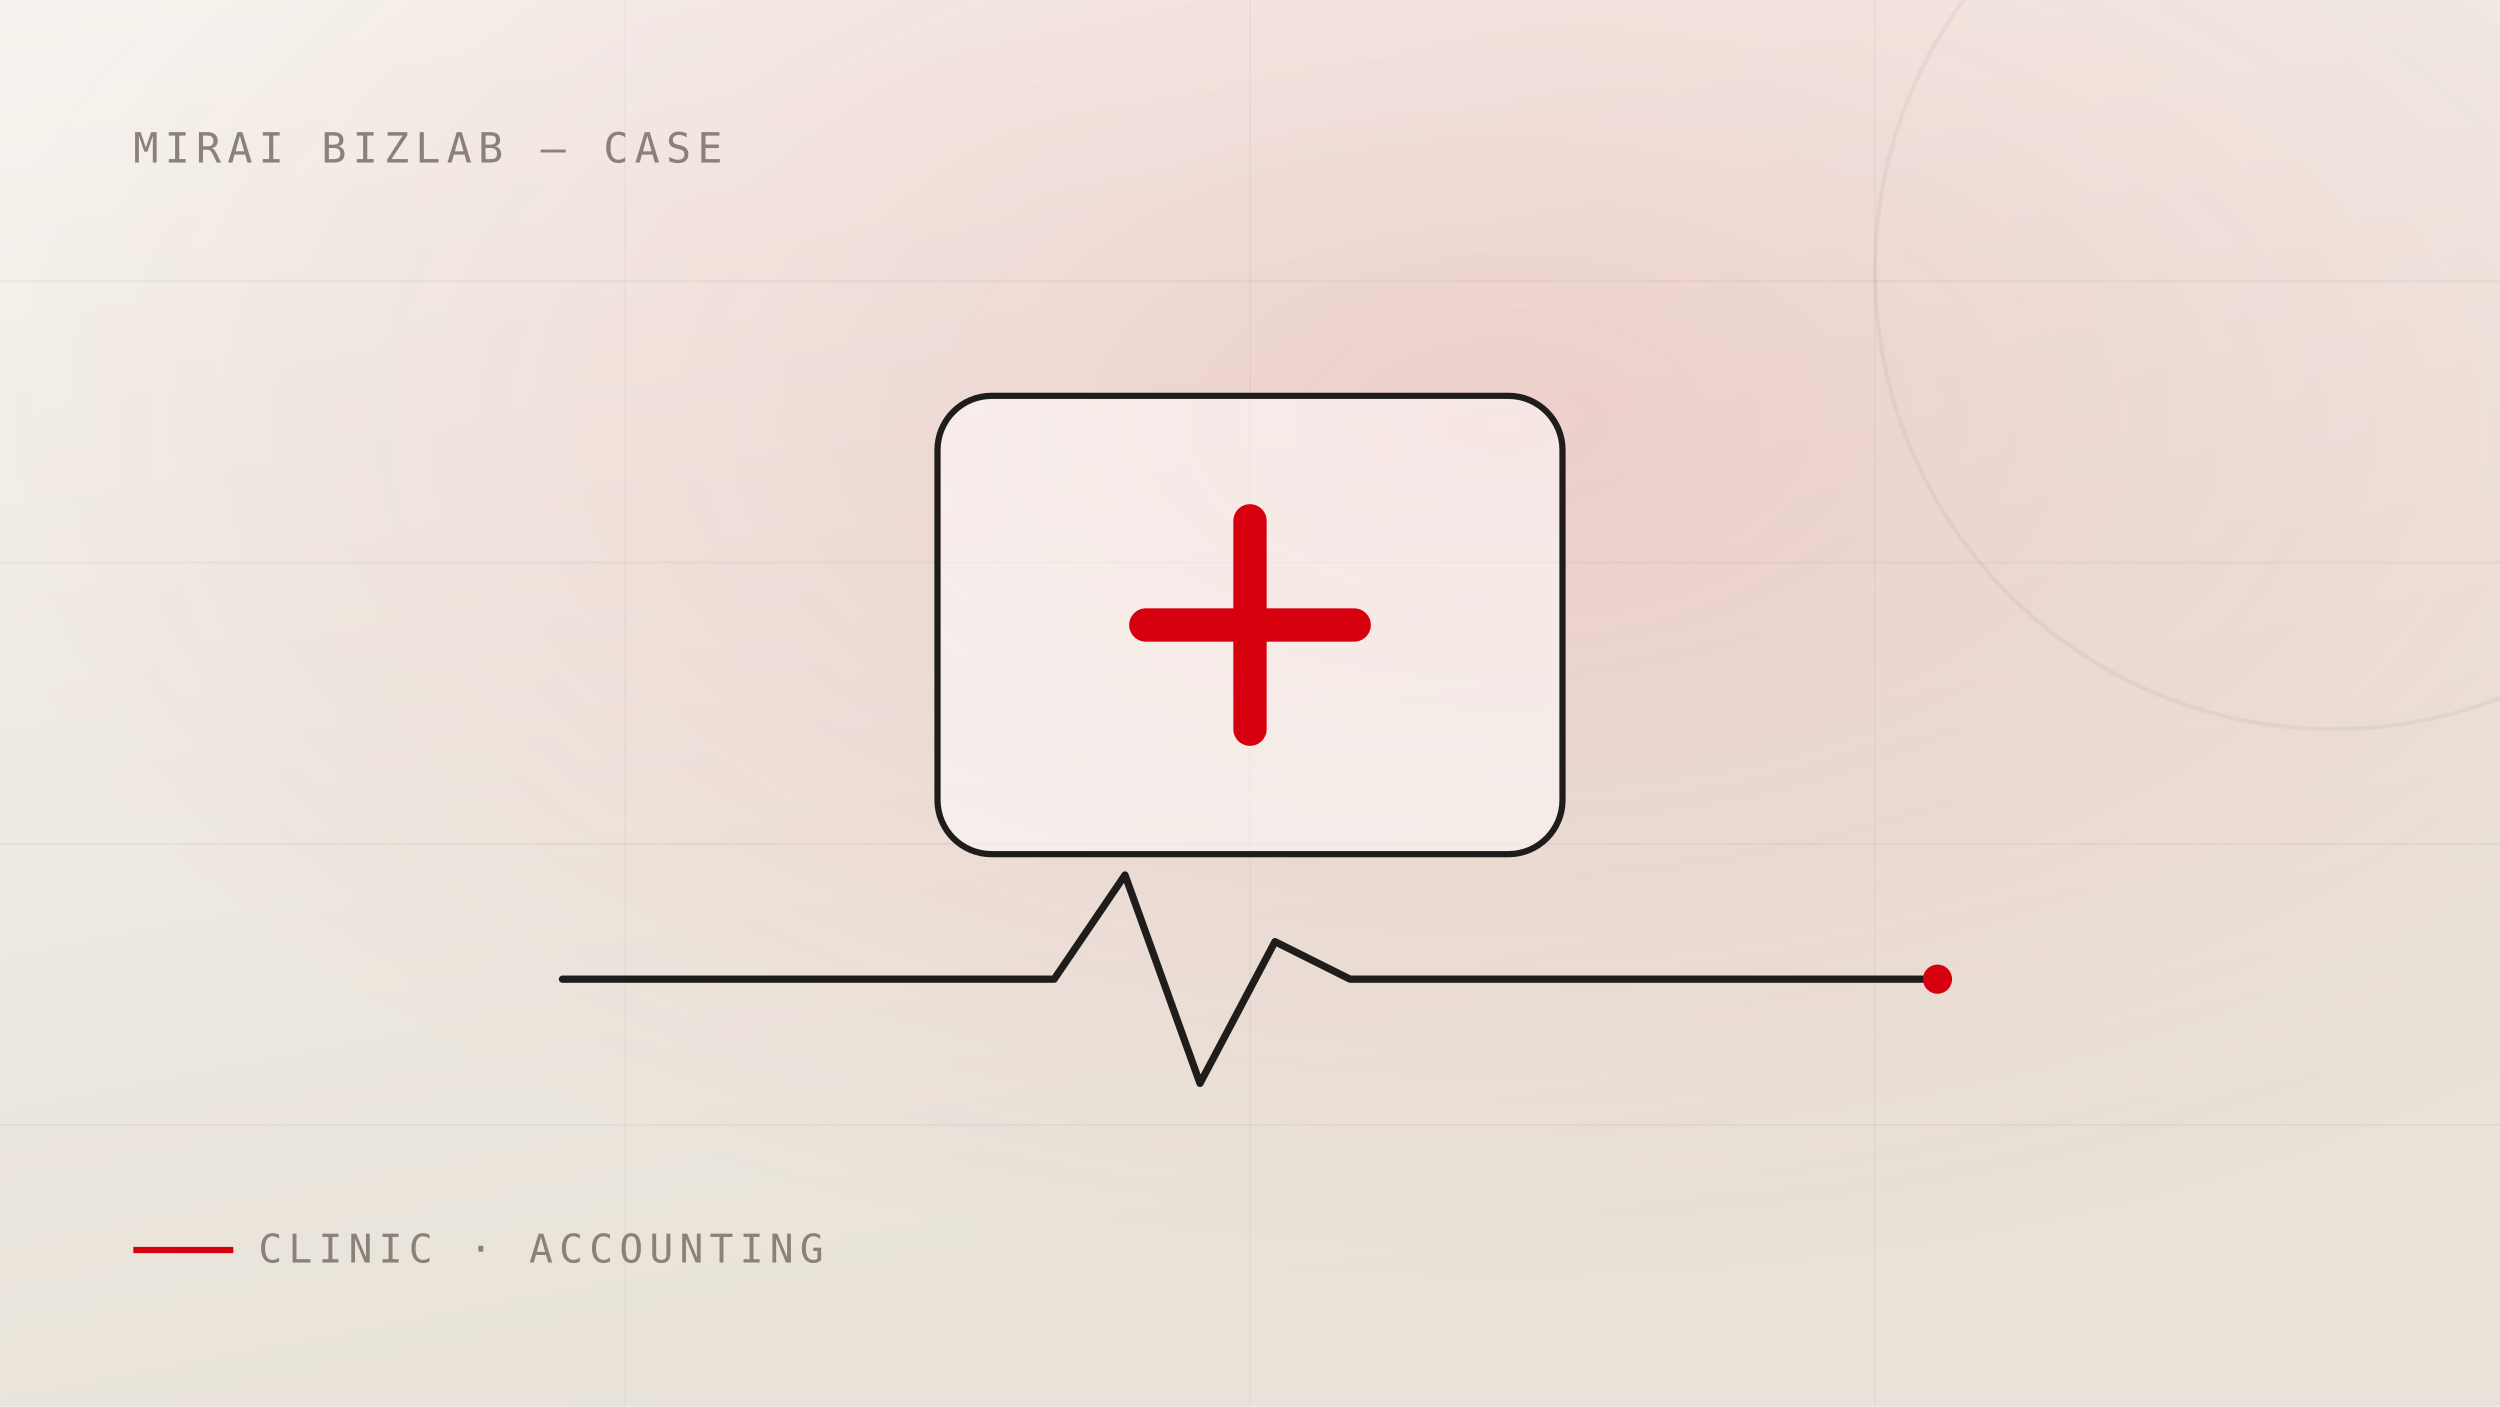
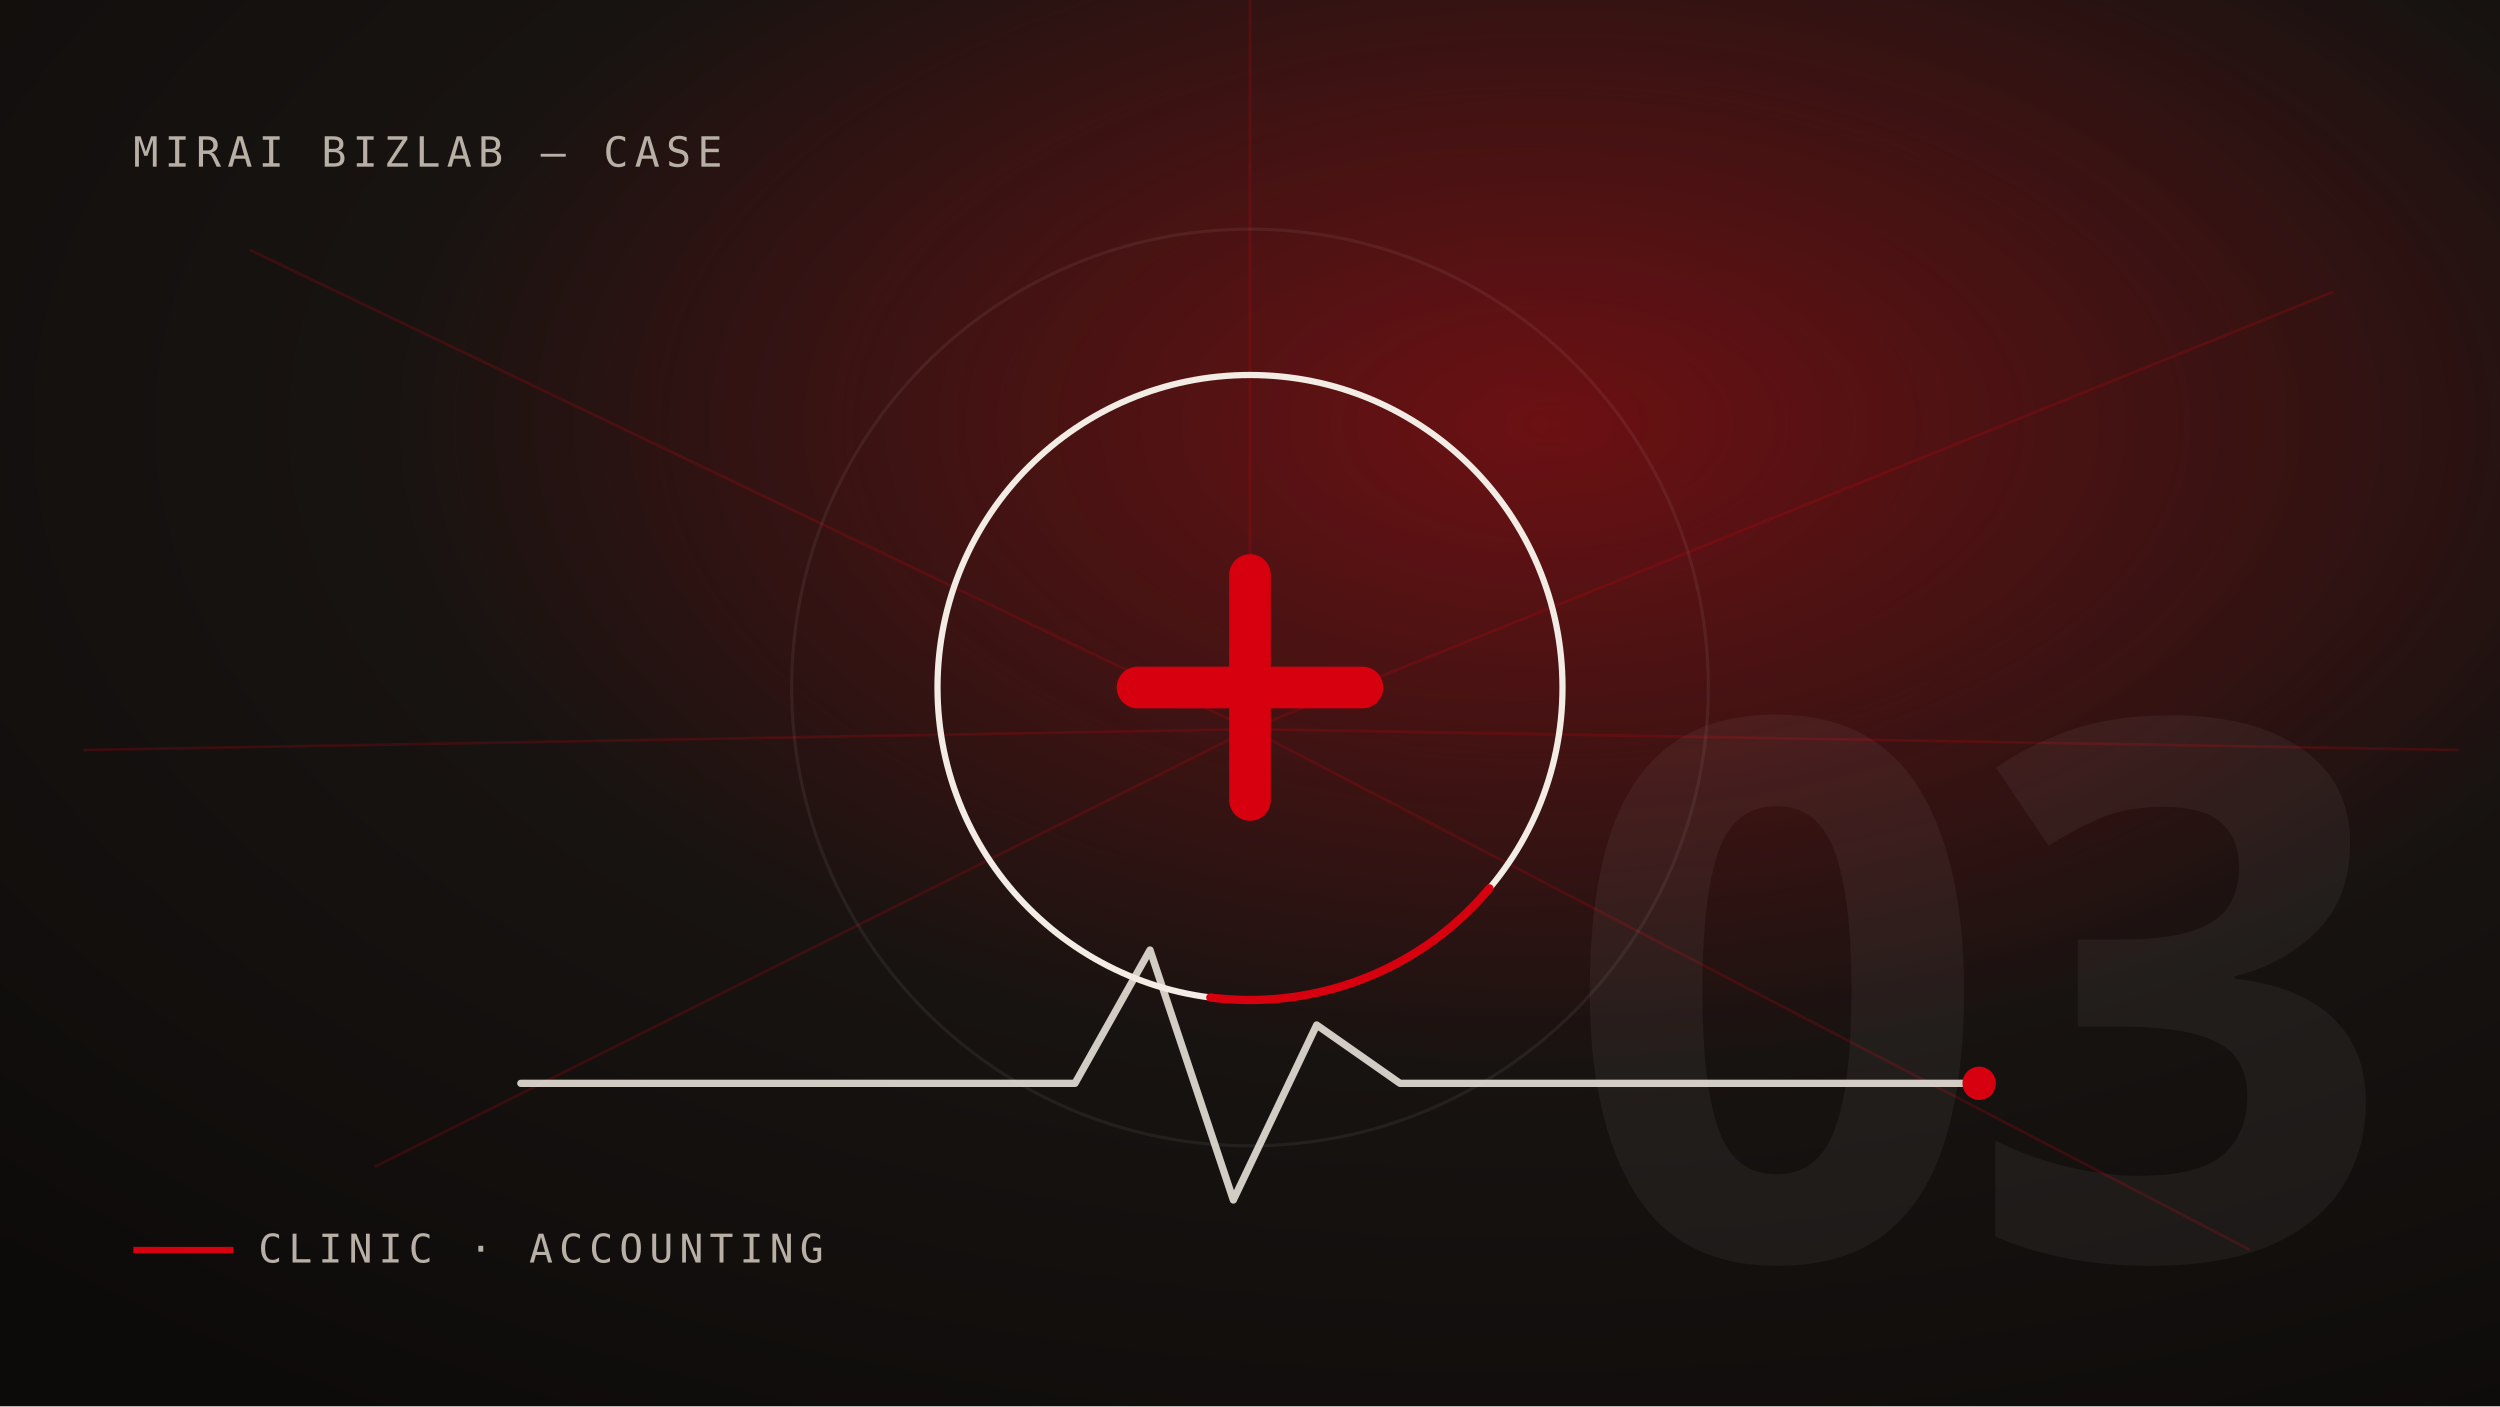
- <svg xmlns="http://www.w3.org/2000/svg" viewBox="0 0 1200 675" width="1200" height="675" role="img" aria-label="A medical cross card with a pulse line">
+ <svg xmlns="http://www.w3.org/2000/svg" viewBox="0 0 1200 675" width="1200" height="675" role="img" aria-label="Clinic cross and pulse, dramatic dark composition">
  <defs>
-     <linearGradient id="mcaP" x1="0" y1="0" x2="0.35" y2="1">
-       <stop offset="0" stop-color="#f6f3ee" />
-       <stop offset="1" stop-color="#e8e2d8" />
-     </linearGradient>
-     <radialGradient id="mcaG" cx="60%" cy="30%" r="62%">
-       <stop offset="0" stop-color="#d7000f" stop-opacity="0.12" />
+     <radialGradient id="r3bg" cx="60%" cy="30%" r="85%">
+       <stop offset="0" stop-color="#241b16" />
+       <stop offset="0.6" stop-color="#161210" />
+       <stop offset="1" stop-color="#0d0b0a" />
+     </radialGradient>
+     <radialGradient id="r3gl" cx="62%" cy="30%" r="46%">
+       <stop offset="0" stop-color="#d7000f" stop-opacity="0.4" />
      <stop offset="1" stop-color="#d7000f" stop-opacity="0" />
    </radialGradient>
  </defs>
-   <rect width="1200" height="675" fill="url(#mcaP)" />
-   <rect width="1200" height="675" fill="url(#mcaG)" />
-   <g stroke="#1f1d1b" stroke-opacity="0.045" stroke-width="1">
-     <line x1="0" y1="135" x2="1200" y2="135" />
-     <line x1="0" y1="270" x2="1200" y2="270" />
-     <line x1="0" y1="405" x2="1200" y2="405" />
-     <line x1="0" y1="540" x2="1200" y2="540" />
+   <rect width="1200" height="675" fill="url(#r3bg)" />
+   <g stroke="#d7000f" stroke-opacity="0.20" stroke-width="1.3">
+     <line x1="600" y1="350" x2="120" y2="120" />
+     <line x1="600" y1="350" x2="180" y2="560" />
+     <line x1="600" y1="350" x2="1120" y2="140" />
+     <line x1="600" y1="350" x2="1080" y2="600" />
+     <line x1="600" y1="350" x2="600" y2="-40" />
+     <line x1="600" y1="350" x2="40" y2="360" />
+     <line x1="600" y1="350" x2="1180" y2="360" />
  </g>
-   <g stroke="#1f1d1b" stroke-opacity="0.03" stroke-width="1">
-     <line x1="300" y1="0" x2="300" y2="675" />
-     <line x1="600" y1="0" x2="600" y2="675" />
-     <line x1="900" y1="0" x2="900" y2="675" />
+   <rect width="1200" height="675" fill="url(#r3gl)" />
+   <text x="1150" y="604" text-anchor="end" font-family="ui-sans-serif,system-ui,sans-serif" font-weight="800" font-size="360" fill="#ffffff" fill-opacity="0.05" letter-spacing="-12">03</text>
+   <circle cx="600" cy="330" r="150" fill="none" stroke="#f2ece4" stroke-width="3" />
+   <circle cx="600" cy="330" r="150" fill="none" stroke="#d7000f" stroke-width="4" stroke-linecap="round" stroke-dasharray="150 800" transform="rotate(40 600 330)" />
+   <circle cx="600" cy="330" r="220" fill="none" stroke="#ffffff" stroke-opacity="0.06" stroke-width="1.5" />
+   <g stroke="#d7000f" stroke-width="20" stroke-linecap="round">
+     <line x1="600" y1="276" x2="600" y2="384" />
+     <line x1="546" y1="330" x2="654" y2="330" />
  </g>
-   <circle cx="1120" cy="130" r="220" fill="none" stroke="#1f1d1b" stroke-opacity="0.05" stroke-width="2" />
-   <rect x="450" y="190" width="300" height="220" rx="26" fill="#ffffff" fill-opacity="0.5" stroke="#1f1d1b" stroke-width="3" />
-   <g stroke="#d7000f" stroke-width="16" stroke-linecap="round">
-     <line x1="600" y1="250" x2="600" y2="350" />
-     <line x1="550" y1="300" x2="650" y2="300" />
-   </g>
-   <polyline points="270,470 460,470 506,470 540,420 576,520 612,452 648,470 930,470" fill="none" stroke="#1f1d1b" stroke-width="3.5" stroke-linecap="round" stroke-linejoin="round" />
-   <circle cx="930" cy="470" r="7" fill="#d7000f" />
-   <text x="64" y="78" font-family="ui-monospace, 'SFMono-Regular', Menlo, monospace" fill="#8a8178" font-size="20" letter-spacing="3">MIRAI BIZLAB — CASE</text>
+   <polyline points="250,520 470,520 516,520 552,456 592,576 632,492 672,520 950,520" fill="none" stroke="#f2ece4" stroke-width="3.5" stroke-linecap="round" stroke-linejoin="round" stroke-opacity="0.85" />
+   <circle cx="950" cy="520" r="8" fill="#d7000f" />
+   <text x="64" y="80" font-family="ui-monospace, 'SFMono-Regular', Menlo, monospace" fill="#b8b0a6" font-size="20" letter-spacing="3">MIRAI BIZLAB — CASE</text>
  <line x1="64" y1="600" x2="112" y2="600" stroke="#d7000f" stroke-width="3" />
-   <text x="124" y="606" font-family="ui-monospace, 'SFMono-Regular', Menlo, monospace" fill="#8a8178" font-size="19" letter-spacing="3">CLINIC · ACCOUNTING</text>
+   <text x="124" y="606" font-family="ui-monospace, 'SFMono-Regular', Menlo, monospace" fill="#b8b0a6" font-size="19" letter-spacing="3">CLINIC · ACCOUNTING</text>
</svg>
